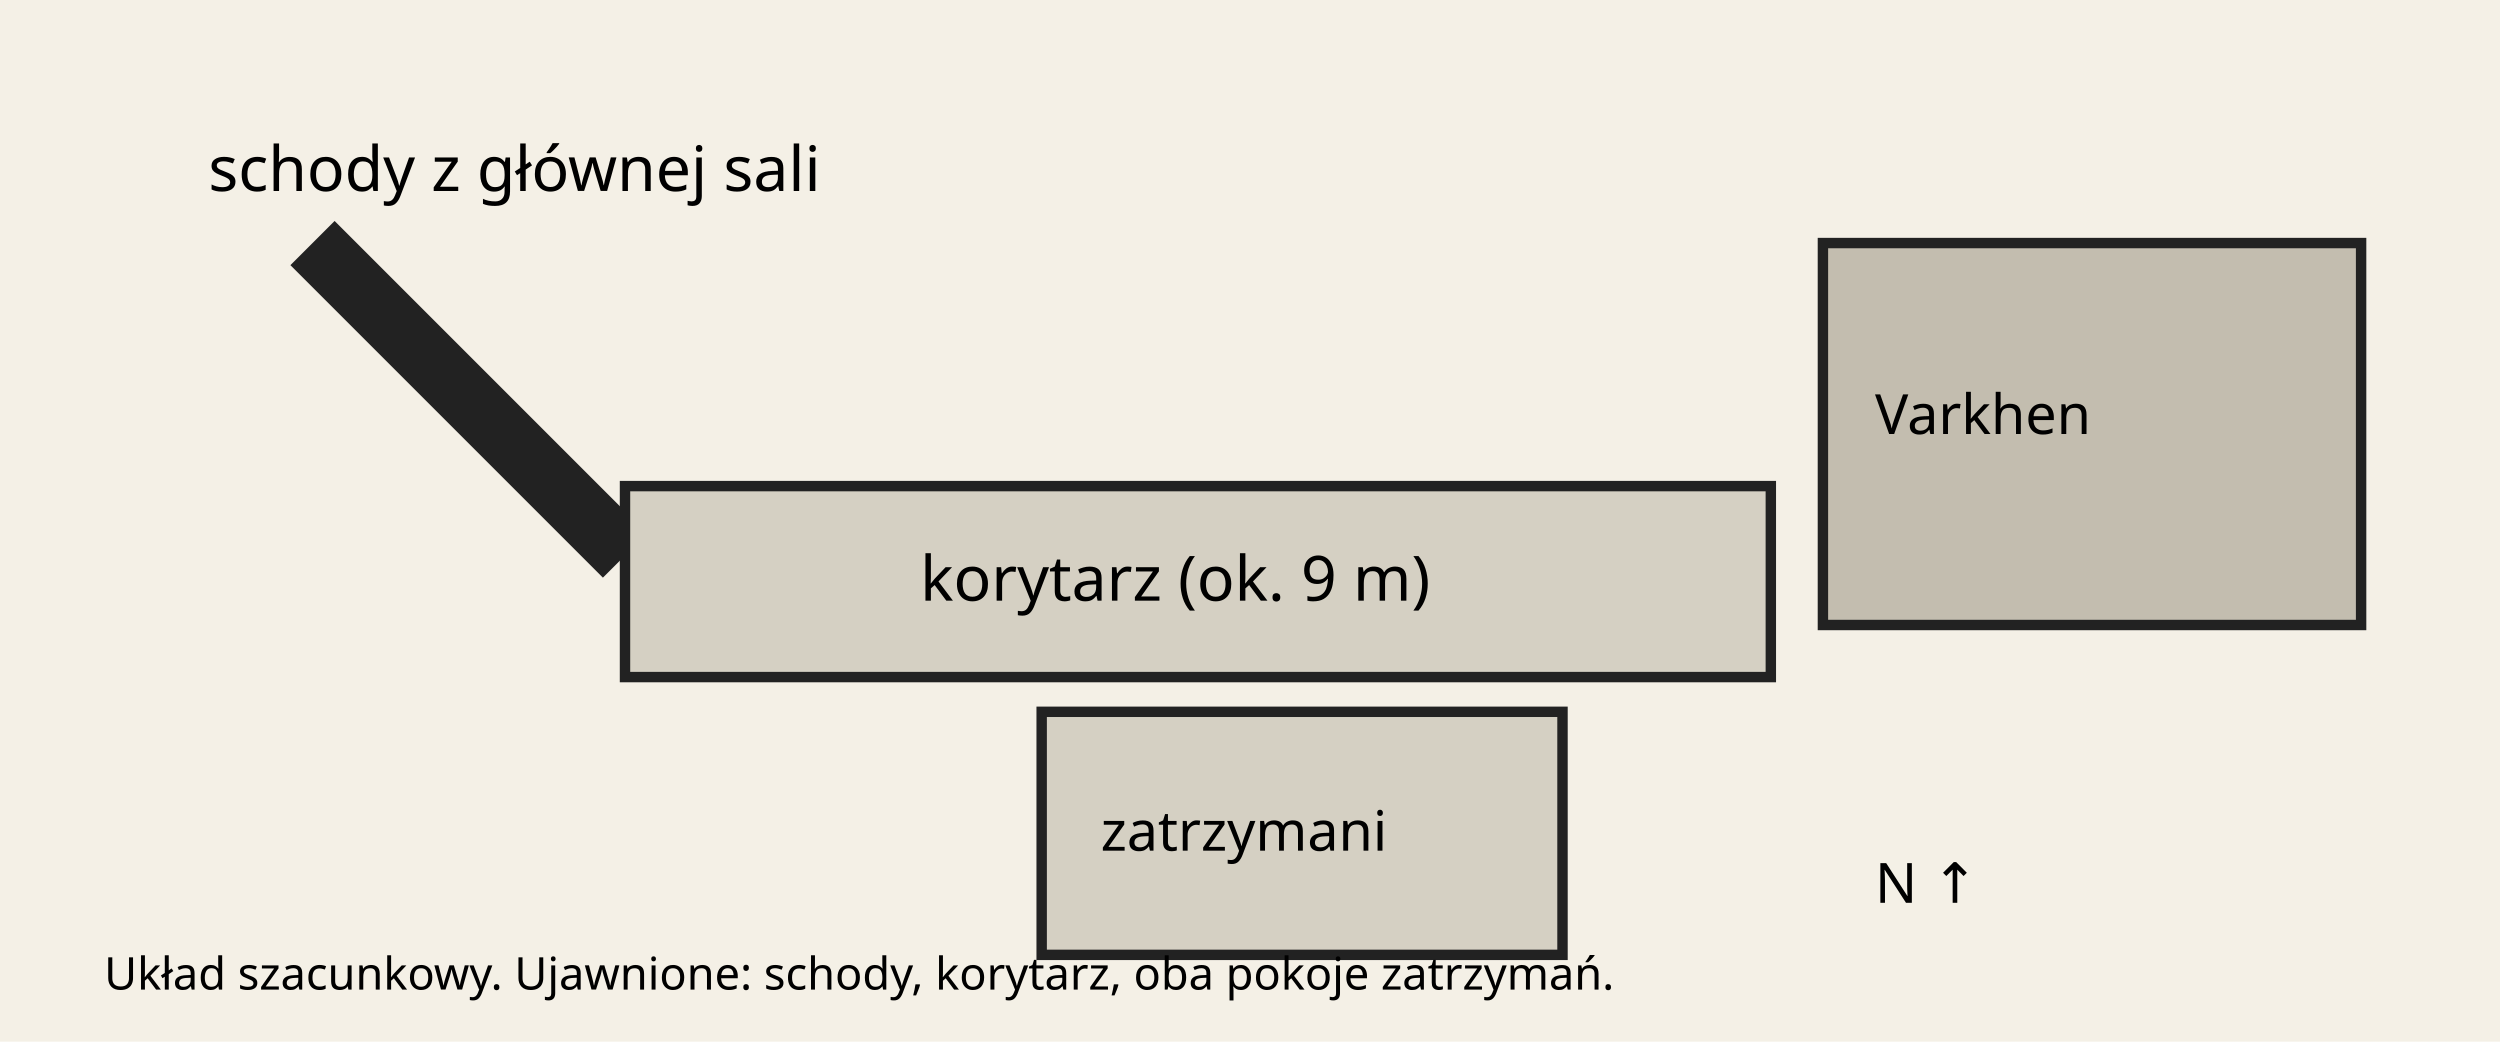
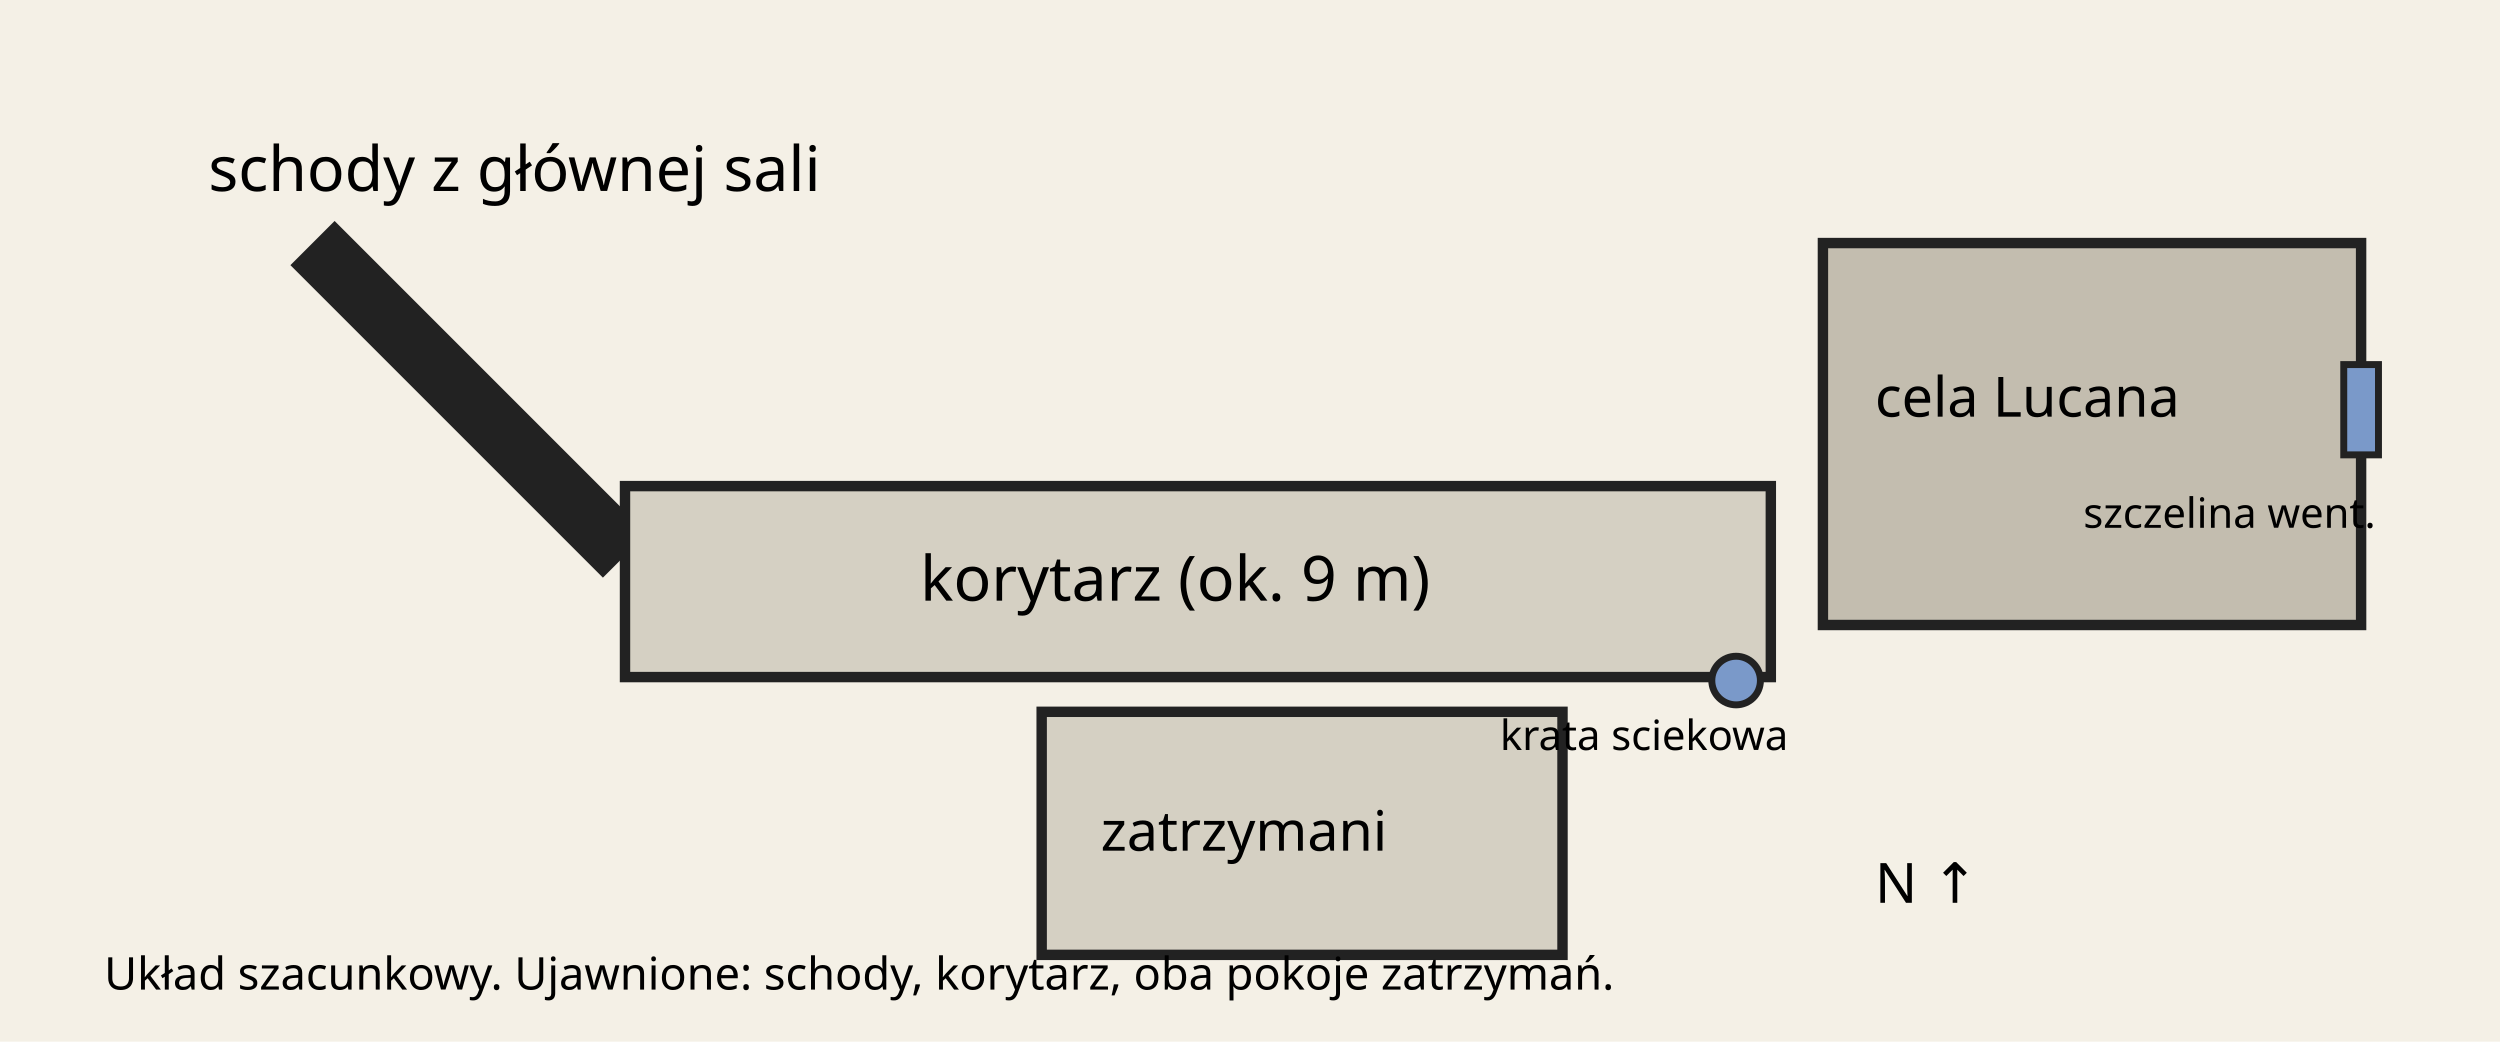
<svg xmlns="http://www.w3.org/2000/svg" width="720" height="300" viewBox="0 0 720 300" role="img" aria-label="Piwnica Gildii — znane strefy">
  <rect width="720" height="300" fill="#f4f0e6" />
  <path d="M90 70 L180 160" stroke="#222" stroke-width="18" fill="none" />
  <rect x="180" y="140" width="330" height="55" fill="#d5d0c3" stroke="#222" stroke-width="3" />
  <rect x="300" y="205" width="150" height="70" fill="#d5d0c3" stroke="#222" stroke-width="3" />
  <rect x="525" y="70" width="155" height="110" fill="#c3bdaf" stroke="#222" stroke-width="3" />
  <text x="60" y="55" font-family="sans-serif" font-size="18">schody z głównej sali</text>
  <text x="265" y="173" font-family="sans-serif" font-size="18">korytarz (ok. 9 m)</text>
  <text x="317" y="245" font-family="sans-serif" font-size="16">zatrzymani</text>
-   <text x="540" y="125" font-family="sans-serif" font-size="16">Varkhen</text>
+   <text x="540" y="120" font-family="sans-serif" font-size="16">cela Lucana</text>
+   <rect x="675" y="105" width="10" height="26" fill="#7a99c9" stroke="#222" stroke-width="2" />
+   <text x="600" y="152" font-family="sans-serif" font-size="12">szczelina went.</text>
+   <circle cx="500" cy="196" r="7" fill="#7a99c9" stroke="#222" stroke-width="2" />
+   <text x="432" y="216" font-family="sans-serif" font-size="12">krata sciekowa</text>
  <text x="540" y="260" font-family="sans-serif" font-size="16">N ↑</text>
  <text x="30" y="285" font-family="sans-serif" font-size="13">Układ szacunkowy. Ujawnione: schody, korytarz, oba pokoje zatrzymań.</text>
</svg>
